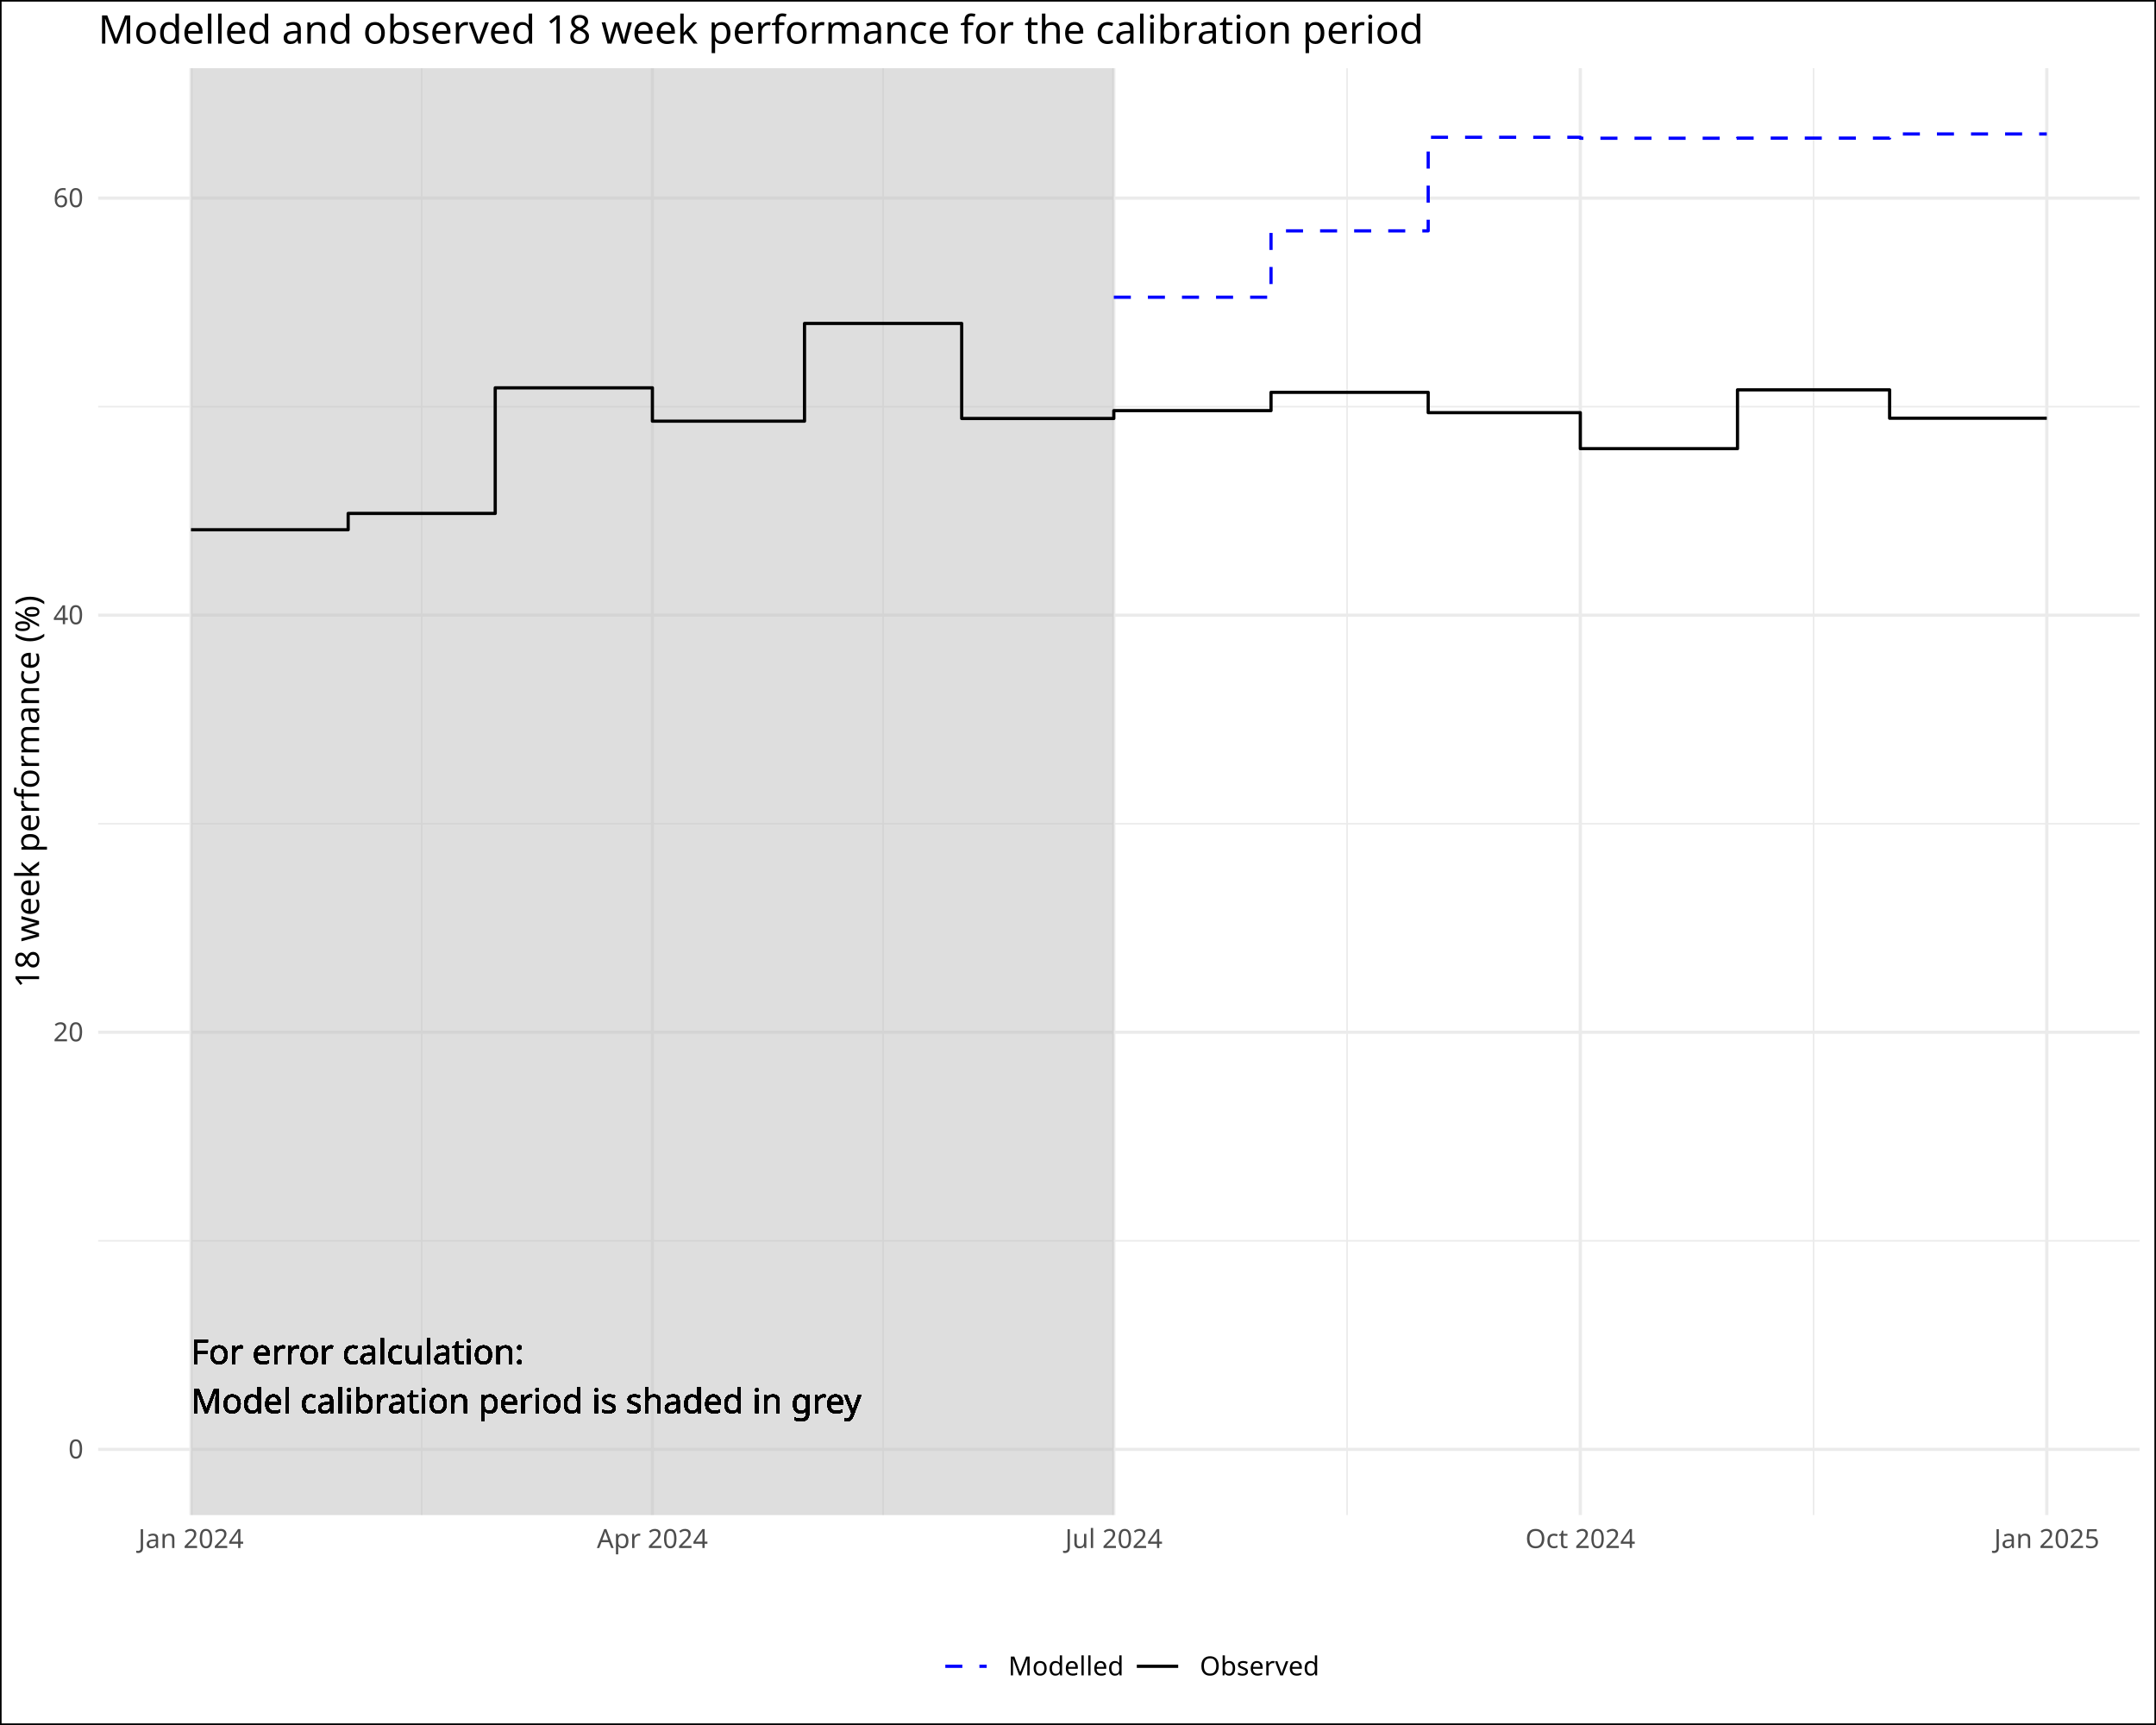
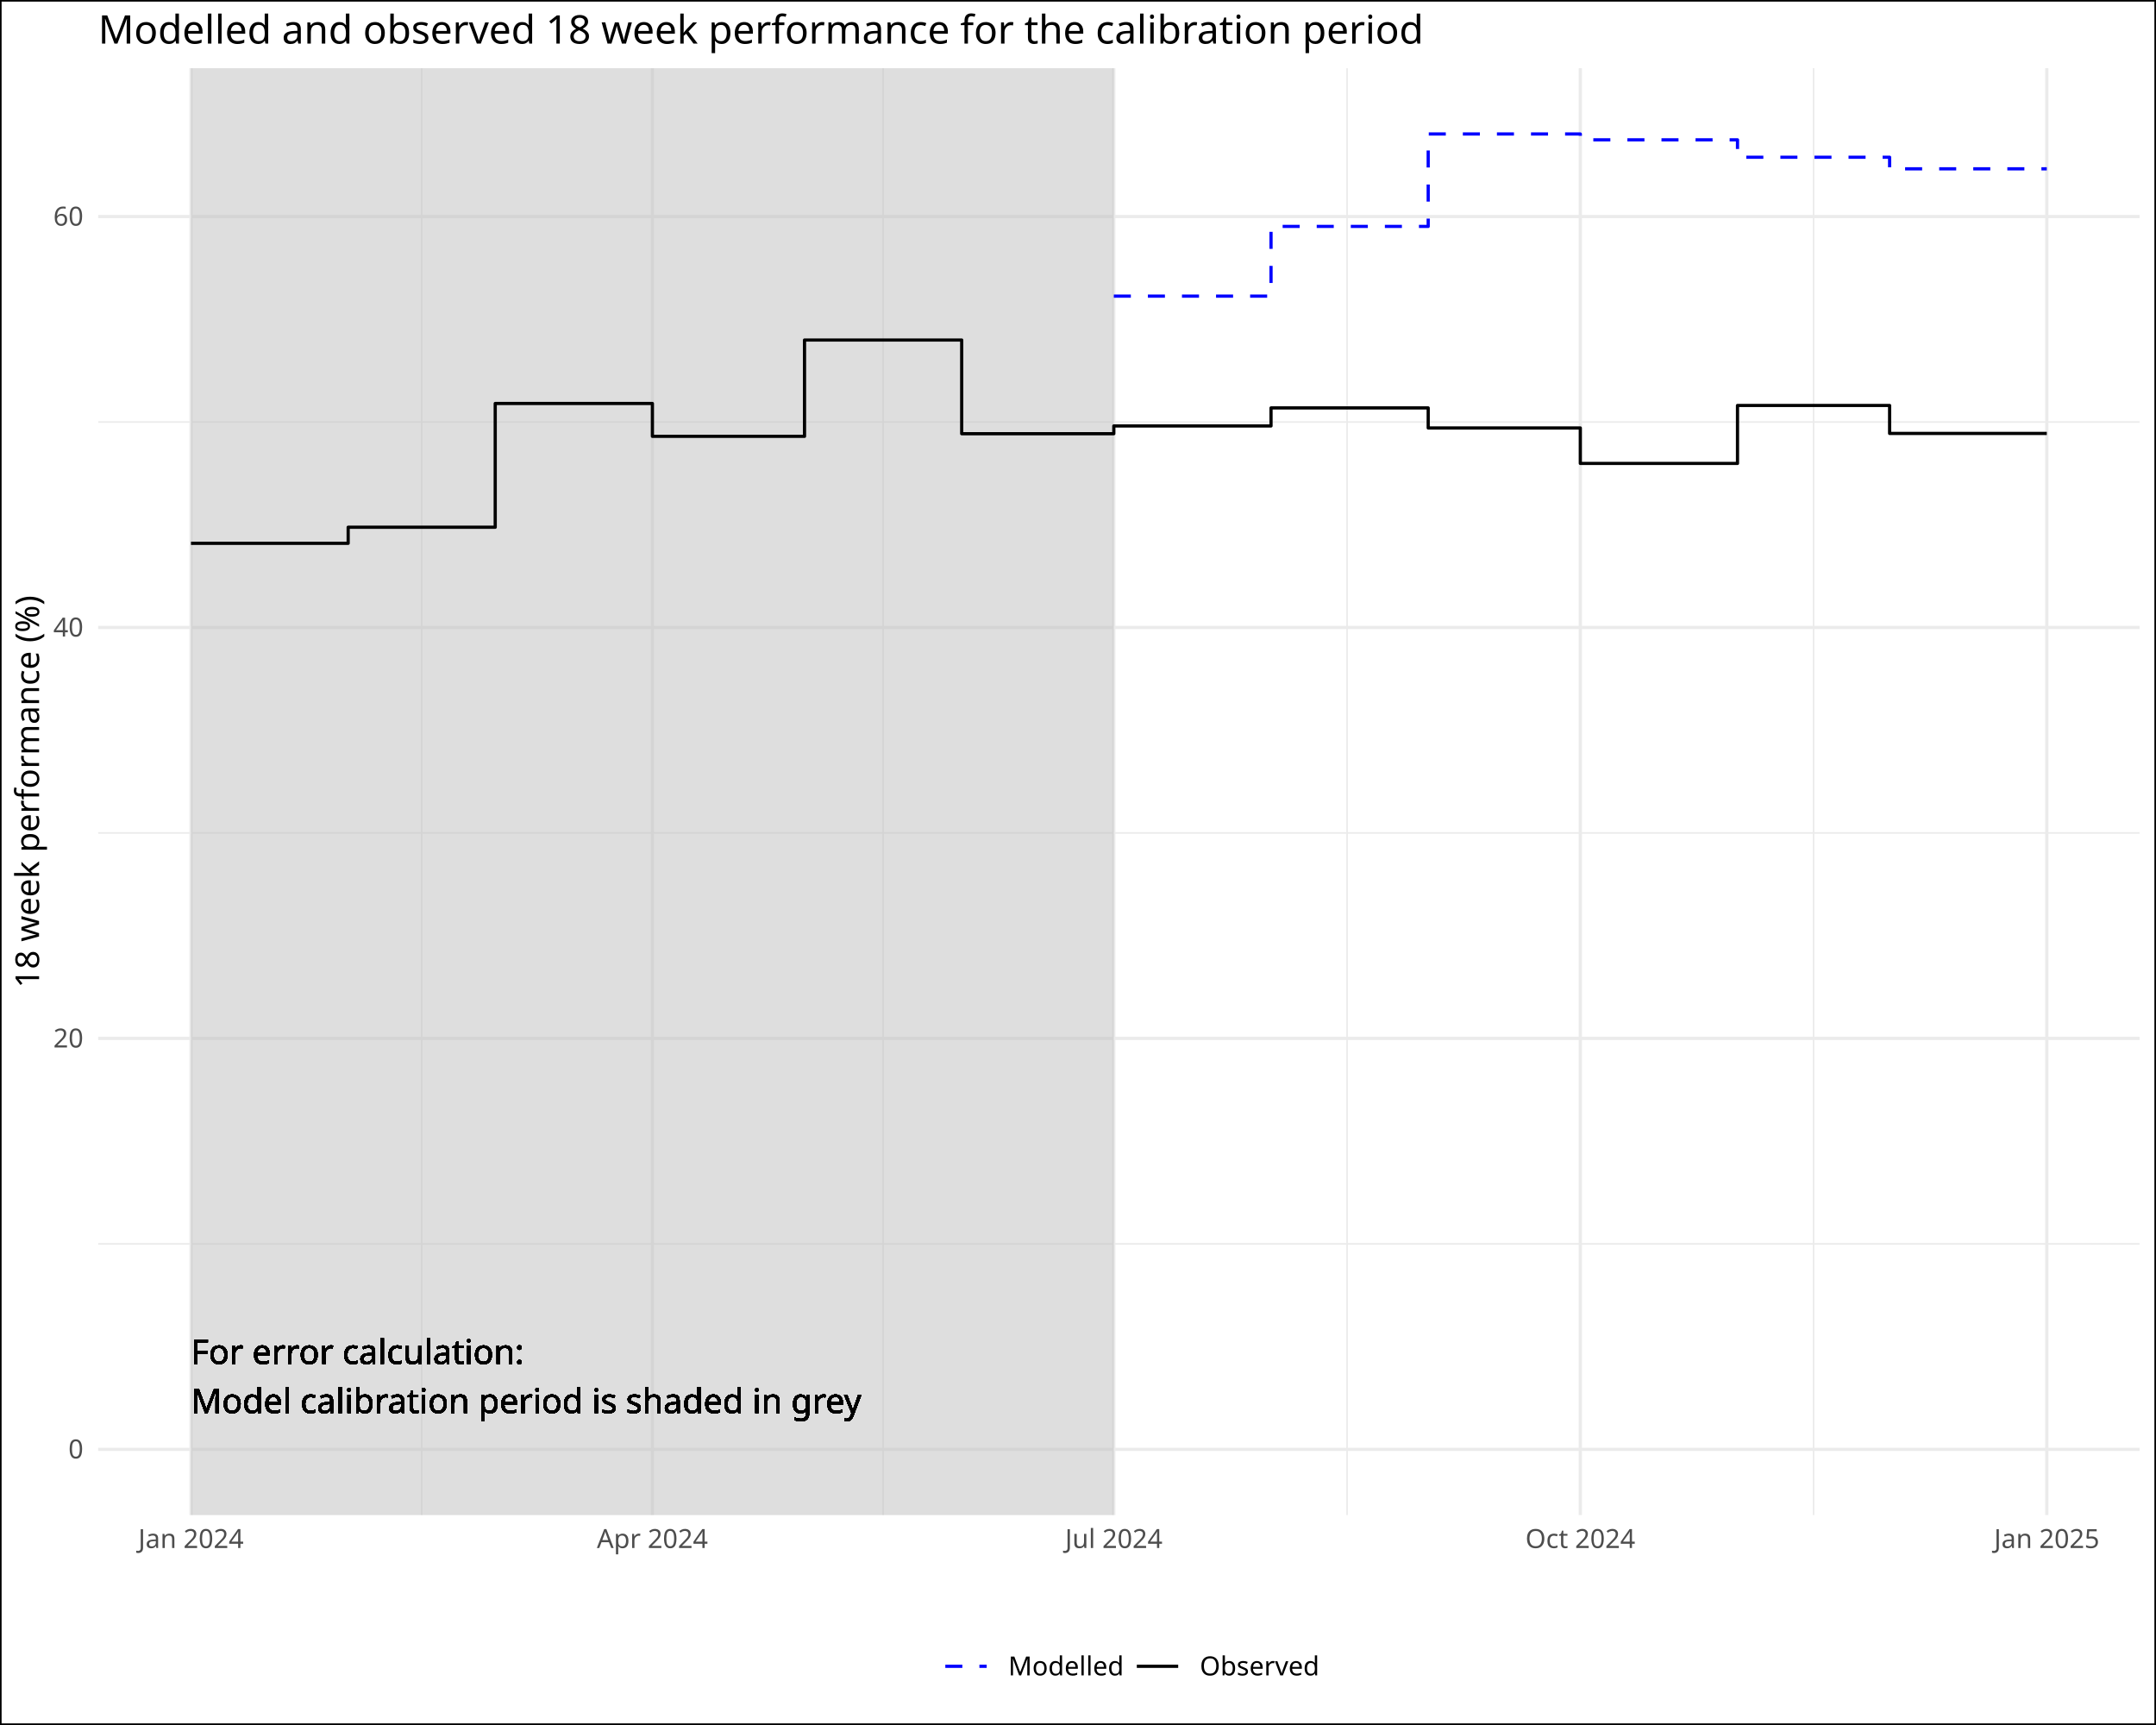
<svg xmlns="http://www.w3.org/2000/svg" class="svglite" data-engine-version="2.0" width="720.00pt" height="576.00pt" viewBox="0 0 720.00 576.00">
  <defs>
    <style type="text/css">
    .svglite line, .svglite polyline, .svglite polygon, .svglite path, .svglite rect, .svglite circle {
      fill: none;
      stroke: #000000;
      stroke-linecap: round;
      stroke-linejoin: round;
      stroke-miterlimit: 10.00;
    }
  </style>
  </defs>
  <rect width="100%" height="100%" style="stroke: none; fill: #FFFFFF;" />
  <defs>
    <clipPath id="cpMC4wMHw3MjAuMDB8MC4wMHw1NzYuMDA=">
      <rect x="0.00" y="0.00" width="720.00" height="576.00" />
    </clipPath>
  </defs>
  <g clip-path="url(#cpMC4wMHw3MjAuMDB8MC4wMHw1NzYuMDA=)">
    <rect x="0.00" y="0.00" width="720.00" height="576.00" style="stroke-width: 1.07;" />
  </g>
  <defs>
    <clipPath id="cpMzIuNzl8NzE0LjUyfDIyLjc4fDUwNS45MQ==">
      <rect x="32.79" y="22.78" width="681.73" height="483.13" />
    </clipPath>
  </defs>
  <g clip-path="url(#cpMzIuNzl8NzE0LjUyfDIyLjc4fDUwNS45MQ==)">
-     <polyline points="32.79,414.32 714.52,414.32 " style="stroke-width: 0.53; stroke: #EBEBEB; stroke-linecap: butt;" />
-     <polyline points="32.79,275.05 714.52,275.05 " style="stroke-width: 0.53; stroke: #EBEBEB; stroke-linecap: butt;" />
-     <polyline points="32.79,135.78 714.52,135.78 " style="stroke-width: 0.53; stroke: #EBEBEB; stroke-linecap: butt;" />
+     <polyline points="32.79,415.35 714.52,415.35 " style="stroke-width: 0.53; stroke: #EBEBEB; stroke-linecap: butt;" />
+     <polyline points="32.79,278.13 714.52,278.13 " style="stroke-width: 0.53; stroke: #EBEBEB; stroke-linecap: butt;" />
+     <polyline points="32.79,140.92 714.52,140.92 " style="stroke-width: 0.53; stroke: #EBEBEB; stroke-linecap: butt;" />
    <polyline points="140.83,505.91 140.83,22.78 " style="stroke-width: 0.53; stroke: #EBEBEB; stroke-linecap: butt;" />
    <polyline points="294.92,505.91 294.92,22.78 " style="stroke-width: 0.53; stroke: #EBEBEB; stroke-linecap: butt;" />
    <polyline points="449.86,505.91 449.86,22.78 " style="stroke-width: 0.53; stroke: #EBEBEB; stroke-linecap: butt;" />
    <polyline points="605.64,505.91 605.64,22.78 " style="stroke-width: 0.53; stroke: #EBEBEB; stroke-linecap: butt;" />
    <polyline points="32.79,483.95 714.52,483.95 " style="stroke-width: 1.07; stroke: #EBEBEB; stroke-linecap: butt;" />
-     <polyline points="32.79,344.68 714.52,344.68 " style="stroke-width: 1.07; stroke: #EBEBEB; stroke-linecap: butt;" />
-     <polyline points="32.79,205.41 714.52,205.41 " style="stroke-width: 1.07; stroke: #EBEBEB; stroke-linecap: butt;" />
-     <polyline points="32.79,66.14 714.52,66.14 " style="stroke-width: 1.07; stroke: #EBEBEB; stroke-linecap: butt;" />
+     <polyline points="32.79,346.74 714.52,346.74 " style="stroke-width: 1.07; stroke: #EBEBEB; stroke-linecap: butt;" />
+     <polyline points="32.79,209.52 714.52,209.52 " style="stroke-width: 1.07; stroke: #EBEBEB; stroke-linecap: butt;" />
+     <polyline points="32.79,72.31 714.52,72.31 " style="stroke-width: 1.07; stroke: #EBEBEB; stroke-linecap: butt;" />
    <polyline points="63.78,505.91 63.78,22.78 " style="stroke-width: 1.07; stroke: #EBEBEB; stroke-linecap: butt;" />
    <polyline points="217.87,505.91 217.87,22.78 " style="stroke-width: 1.07; stroke: #EBEBEB; stroke-linecap: butt;" />
    <polyline points="371.96,505.91 371.96,22.78 " style="stroke-width: 1.07; stroke: #EBEBEB; stroke-linecap: butt;" />
    <polyline points="527.75,505.91 527.75,22.78 " style="stroke-width: 1.07; stroke: #EBEBEB; stroke-linecap: butt;" />
    <polyline points="683.53,505.91 683.53,22.78 " style="stroke-width: 1.07; stroke: #EBEBEB; stroke-linecap: butt;" />
    <rect x="63.78" y="22.78" width="308.18" height="483.13" style="stroke-width: 1.07; stroke: none; stroke-linecap: butt; stroke-linejoin: miter; fill: #BEBEBE; fill-opacity: 0.50;" />
    <text x="63.78" y="455.45" style="font-size: 11.38px; font-family: sans;" textLength="104.37px" lengthAdjust="spacingAndGlyphs">For error calculation:</text>
    <text x="63.78" y="471.84" style="font-size: 11.38px; font-family: sans;" textLength="210.06px" lengthAdjust="spacingAndGlyphs">Model calibration period is shaded in grey</text>
    <text x="63.78" y="455.45" style="font-size: 11.38px; font-family: sans;" textLength="104.37px" lengthAdjust="spacingAndGlyphs">For error calculation:</text>
    <text x="63.78" y="471.84" style="font-size: 11.38px; font-family: sans;" textLength="210.06px" lengthAdjust="spacingAndGlyphs">Model calibration period is shaded in grey</text>
    <text x="63.78" y="455.45" style="font-size: 11.38px; font-family: sans;" textLength="104.37px" lengthAdjust="spacingAndGlyphs">For error calculation:</text>
    <text x="63.78" y="471.84" style="font-size: 11.38px; font-family: sans;" textLength="210.06px" lengthAdjust="spacingAndGlyphs">Model calibration period is shaded in grey</text>
    <text x="63.78" y="455.45" style="font-size: 11.38px; font-family: sans;" textLength="104.37px" lengthAdjust="spacingAndGlyphs">For error calculation:</text>
    <text x="63.78" y="471.84" style="font-size: 11.38px; font-family: sans;" textLength="210.06px" lengthAdjust="spacingAndGlyphs">Model calibration period is shaded in grey</text>
    <text x="63.78" y="455.45" style="font-size: 11.38px; font-family: sans;" textLength="104.37px" lengthAdjust="spacingAndGlyphs">For error calculation:</text>
    <text x="63.78" y="471.84" style="font-size: 11.38px; font-family: sans;" textLength="210.06px" lengthAdjust="spacingAndGlyphs">Model calibration period is shaded in grey</text>
    <text x="63.78" y="455.45" style="font-size: 11.38px; font-family: sans;" textLength="104.37px" lengthAdjust="spacingAndGlyphs">For error calculation:</text>
    <text x="63.78" y="471.84" style="font-size: 11.38px; font-family: sans;" textLength="210.06px" lengthAdjust="spacingAndGlyphs">Model calibration period is shaded in grey</text>
    <text x="63.78" y="455.45" style="font-size: 11.38px; font-family: sans;" textLength="104.37px" lengthAdjust="spacingAndGlyphs">For error calculation:</text>
    <text x="63.78" y="471.84" style="font-size: 11.38px; font-family: sans;" textLength="210.06px" lengthAdjust="spacingAndGlyphs">Model calibration period is shaded in grey</text>
    <text x="63.78" y="455.45" style="font-size: 11.38px; font-family: sans;" textLength="104.37px" lengthAdjust="spacingAndGlyphs">For error calculation:</text>
    <text x="63.78" y="471.84" style="font-size: 11.38px; font-family: sans;" textLength="210.06px" lengthAdjust="spacingAndGlyphs">Model calibration period is shaded in grey</text>
    <text x="63.78" y="455.45" style="font-size: 11.38px; font-family: sans;" textLength="104.37px" lengthAdjust="spacingAndGlyphs">For error calculation:</text>
    <text x="63.78" y="471.84" style="font-size: 11.38px; font-family: sans;" textLength="210.06px" lengthAdjust="spacingAndGlyphs">Model calibration period is shaded in grey</text>
    <text x="63.78" y="455.45" style="font-size: 11.38px; font-family: sans;" textLength="104.37px" lengthAdjust="spacingAndGlyphs">For error calculation:</text>
    <text x="63.78" y="471.84" style="font-size: 11.38px; font-family: sans;" textLength="210.06px" lengthAdjust="spacingAndGlyphs">Model calibration period is shaded in grey</text>
    <text x="63.78" y="455.45" style="font-size: 11.38px; font-family: sans;" textLength="104.37px" lengthAdjust="spacingAndGlyphs">For error calculation:</text>
    <text x="63.78" y="471.84" style="font-size: 11.38px; font-family: sans;" textLength="210.06px" lengthAdjust="spacingAndGlyphs">Model calibration period is shaded in grey</text>
    <text x="63.78" y="455.45" style="font-size: 11.38px; font-family: sans;" textLength="104.37px" lengthAdjust="spacingAndGlyphs">For error calculation:</text>
    <text x="63.78" y="471.84" style="font-size: 11.38px; font-family: sans;" textLength="210.06px" lengthAdjust="spacingAndGlyphs">Model calibration period is shaded in grey</text>
    <text x="63.78" y="455.45" style="font-size: 11.38px; font-family: sans;" textLength="104.37px" lengthAdjust="spacingAndGlyphs">For error calculation:</text>
    <text x="63.78" y="471.84" style="font-size: 11.38px; font-family: sans;" textLength="210.06px" lengthAdjust="spacingAndGlyphs">Model calibration period is shaded in grey</text>
    <text x="63.78" y="455.45" style="font-size: 11.38px; font-family: sans;" textLength="104.37px" lengthAdjust="spacingAndGlyphs">For error calculation:</text>
    <text x="63.78" y="471.84" style="font-size: 11.38px; font-family: sans;" textLength="210.06px" lengthAdjust="spacingAndGlyphs">Model calibration period is shaded in grey</text>
    <text x="63.78" y="455.45" style="font-size: 11.38px; font-family: sans;" textLength="104.37px" lengthAdjust="spacingAndGlyphs">For error calculation:</text>
    <text x="63.78" y="471.84" style="font-size: 11.38px; font-family: sans;" textLength="210.06px" lengthAdjust="spacingAndGlyphs">Model calibration period is shaded in grey</text>
    <text x="63.78" y="455.45" style="font-size: 11.38px; font-family: sans;" textLength="104.37px" lengthAdjust="spacingAndGlyphs">For error calculation:</text>
    <text x="63.78" y="471.84" style="font-size: 11.38px; font-family: sans;" textLength="210.06px" lengthAdjust="spacingAndGlyphs">Model calibration period is shaded in grey</text>
    <text x="63.78" y="455.45" style="font-size: 11.38px; font-family: sans;" textLength="104.37px" lengthAdjust="spacingAndGlyphs">For error calculation:</text>
    <text x="63.78" y="471.84" style="font-size: 11.38px; font-family: sans;" textLength="210.06px" lengthAdjust="spacingAndGlyphs">Model calibration period is shaded in grey</text>
    <text x="63.78" y="455.45" style="font-size: 11.38px; font-family: sans;" textLength="104.37px" lengthAdjust="spacingAndGlyphs">For error calculation:</text>
    <text x="63.78" y="471.84" style="font-size: 11.38px; font-family: sans;" textLength="210.06px" lengthAdjust="spacingAndGlyphs">Model calibration period is shaded in grey</text>
    <text x="63.78" y="455.45" style="font-size: 11.38px; font-family: sans;" textLength="104.37px" lengthAdjust="spacingAndGlyphs">For error calculation:</text>
    <text x="63.78" y="471.84" style="font-size: 11.38px; font-family: sans;" textLength="210.06px" lengthAdjust="spacingAndGlyphs">Model calibration period is shaded in grey</text>
    <text x="63.78" y="455.45" style="font-size: 11.38px; font-family: sans;" textLength="104.37px" lengthAdjust="spacingAndGlyphs">For error calculation:</text>
    <text x="63.78" y="471.84" style="font-size: 11.38px; font-family: sans;" textLength="210.06px" lengthAdjust="spacingAndGlyphs">Model calibration period is shaded in grey</text>
-     <polyline points="371.96,99.24 424.46,99.24 424.46,77.08 476.95,77.08 476.95,45.84 527.75,45.84 527.75,46.16 580.24,46.16 580.24,46.12 631.04,46.12 631.04,44.74 683.53,44.74 683.53,44.74 " style="stroke-width: 1.07; stroke: #0000FF; stroke-dasharray: 5.69,5.69; stroke-linecap: butt;" />
-     <polyline points="63.78,176.89 116.27,176.89 116.27,171.44 165.38,171.44 165.38,129.50 217.87,129.50 217.87,140.63 268.67,140.63 268.67,108.00 321.16,108.00 321.16,139.74 371.96,139.74 371.96,137.11 424.46,137.11 424.46,131.01 476.95,131.01 476.95,137.79 527.75,137.79 527.75,149.81 580.24,149.81 580.24,130.17 631.04,130.17 631.04,139.65 683.53,139.65 683.53,139.65 " style="stroke-width: 1.07; stroke-linecap: butt;" />
+     <polyline points="371.96,98.88 424.46,98.88 424.46,75.60 476.95,75.60 476.95,44.74 527.75,44.74 527.75,46.69 580.24,46.69 580.24,52.50 631.04,52.50 631.04,56.37 683.53,56.37 683.53,56.37 " style="stroke-width: 1.07; stroke: #0000FF; stroke-dasharray: 5.69,5.69; stroke-linecap: butt;" />
+     <polyline points="63.78,181.42 116.27,181.42 116.27,176.05 165.38,176.05 165.38,134.73 217.87,134.73 217.87,145.70 268.67,145.70 268.67,113.54 321.16,113.54 321.16,144.82 371.96,144.82 371.96,142.23 424.46,142.23 424.46,136.21 476.95,136.21 476.95,142.90 527.75,142.90 527.75,154.74 580.24,154.74 580.24,135.39 631.04,135.39 631.04,144.73 683.53,144.73 683.53,144.73 " style="stroke-width: 1.07; stroke-linecap: butt;" />
  </g>
  <g clip-path="url(#cpMC4wMHw3MjAuMDB8MC4wMHw1NzYuMDA=)">
    <text x="27.86" y="486.98" text-anchor="end" style="font-size: 8.80px; fill: #4D4D4D; font-family: sans;" textLength="4.89px" lengthAdjust="spacingAndGlyphs">0</text>
-     <text x="27.86" y="347.71" text-anchor="end" style="font-size: 8.80px; fill: #4D4D4D; font-family: sans;" textLength="9.79px" lengthAdjust="spacingAndGlyphs">20</text>
-     <text x="27.86" y="208.44" text-anchor="end" style="font-size: 8.80px; fill: #4D4D4D; font-family: sans;" textLength="9.79px" lengthAdjust="spacingAndGlyphs">40</text>
-     <text x="27.86" y="69.17" text-anchor="end" style="font-size: 8.80px; fill: #4D4D4D; font-family: sans;" textLength="9.79px" lengthAdjust="spacingAndGlyphs">60</text>
+     <text x="27.86" y="349.77" text-anchor="end" style="font-size: 8.80px; fill: #4D4D4D; font-family: sans;" textLength="9.79px" lengthAdjust="spacingAndGlyphs">20</text>
+     <text x="27.86" y="212.55" text-anchor="end" style="font-size: 8.80px; fill: #4D4D4D; font-family: sans;" textLength="9.79px" lengthAdjust="spacingAndGlyphs">40</text>
+     <text x="27.86" y="75.34" text-anchor="end" style="font-size: 8.80px; fill: #4D4D4D; font-family: sans;" textLength="9.79px" lengthAdjust="spacingAndGlyphs">60</text>
    <text x="63.78" y="516.90" text-anchor="middle" style="font-size: 8.80px; fill: #4D4D4D; font-family: sans;" textLength="36.22px" lengthAdjust="spacingAndGlyphs">Jan 2024</text>
    <text x="217.87" y="516.90" text-anchor="middle" style="font-size: 8.80px; fill: #4D4D4D; font-family: sans;" textLength="35.72px" lengthAdjust="spacingAndGlyphs">Apr 2024</text>
    <text x="371.96" y="516.90" text-anchor="middle" style="font-size: 8.80px; fill: #4D4D4D; font-family: sans;" textLength="33.27px" lengthAdjust="spacingAndGlyphs">Jul 2024</text>
    <text x="527.75" y="516.90" text-anchor="middle" style="font-size: 8.80px; fill: #4D4D4D; font-family: sans;" textLength="35.72px" lengthAdjust="spacingAndGlyphs">Oct 2024</text>
    <text x="683.53" y="516.90" text-anchor="middle" style="font-size: 8.80px; fill: #4D4D4D; font-family: sans;" textLength="36.22px" lengthAdjust="spacingAndGlyphs">Jan 2025</text>
    <text transform="translate(13.05,264.35) rotate(-90)" text-anchor="middle" style="font-size: 11.00px; font-family: sans;" textLength="125.96px" lengthAdjust="spacingAndGlyphs">18 week performance (%)</text>
    <line x1="315.69" y1="556.40" x2="329.51" y2="556.40" style="stroke-width: 1.07; stroke: #0000FF; stroke-dasharray: 5.69,5.69; stroke-linecap: butt;" />
    <line x1="379.64" y1="556.40" x2="393.46" y2="556.40" style="stroke-width: 1.07; stroke-linecap: butt;" />
    <text x="336.72" y="559.43" style="font-size: 8.80px; font-family: sans;" textLength="35.71px" lengthAdjust="spacingAndGlyphs">Modelled</text>
    <text x="400.67" y="559.43" style="font-size: 8.80px; font-family: sans;" textLength="38.16px" lengthAdjust="spacingAndGlyphs">Observed</text>
    <text x="32.79" y="14.56" style="font-size: 13.20px; font-family: sans;" textLength="413.15px" lengthAdjust="spacingAndGlyphs">Modelled and observed 18 week performance for the calibration period</text>
  </g>
</svg>
